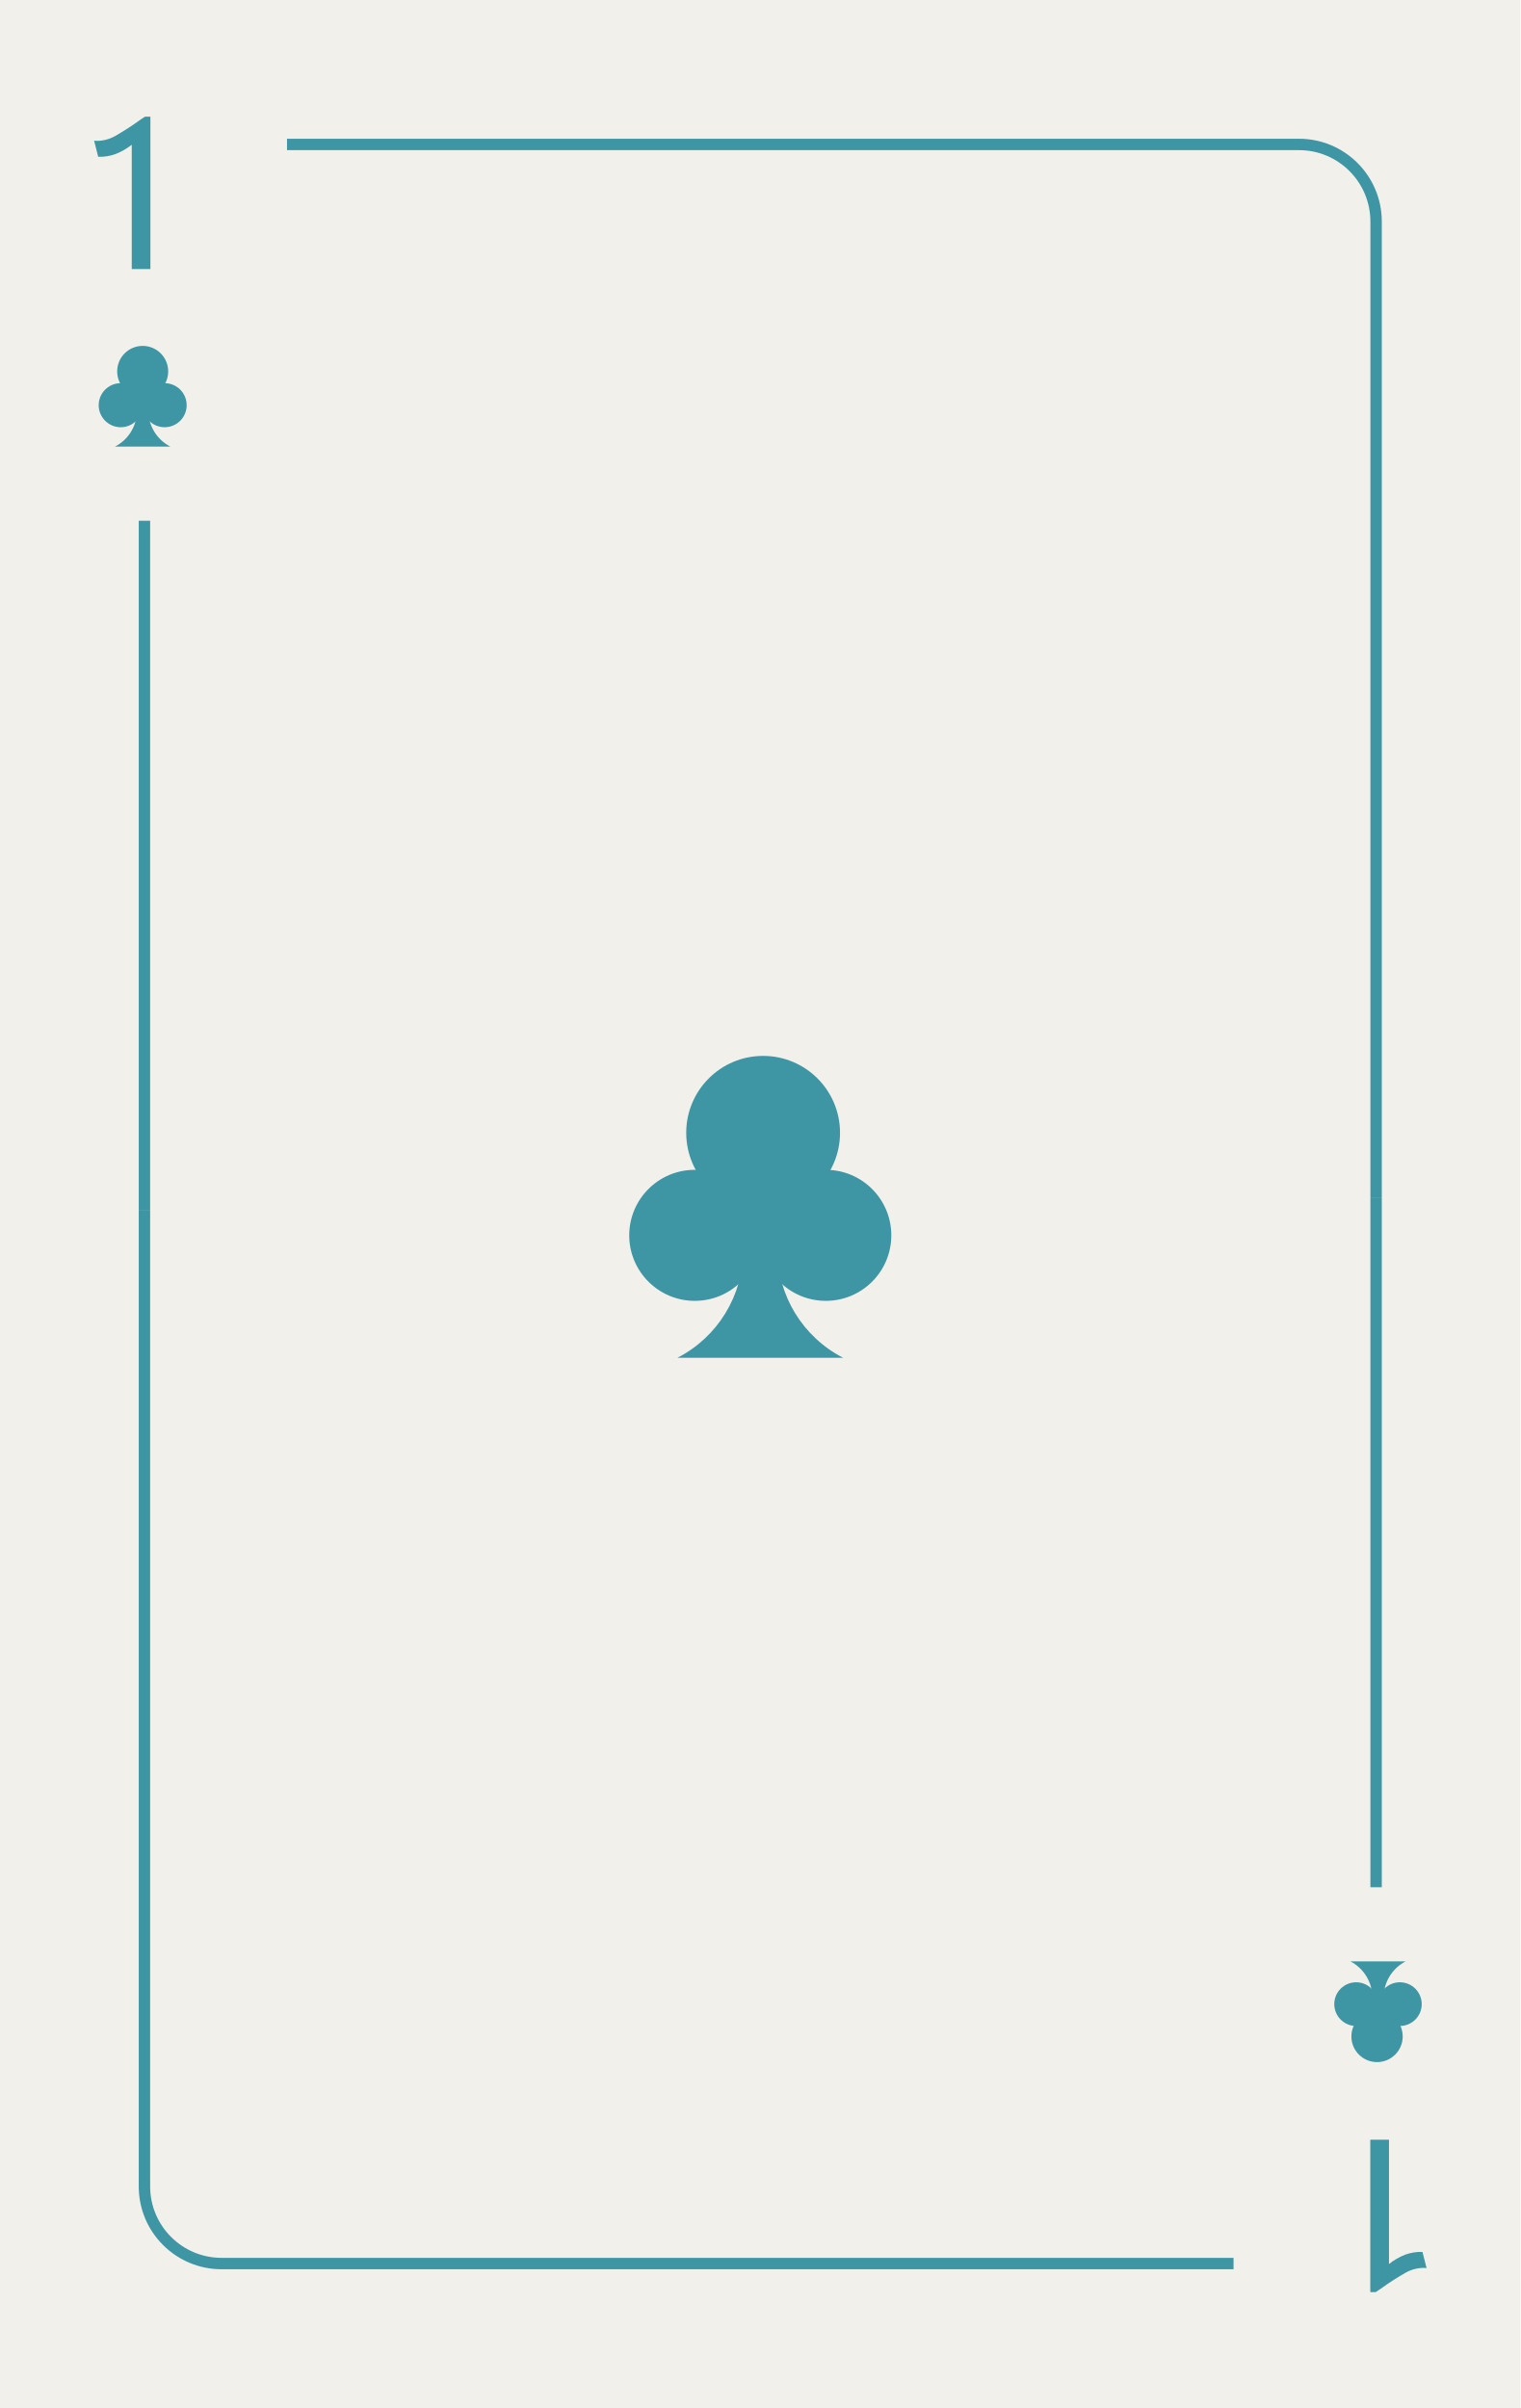
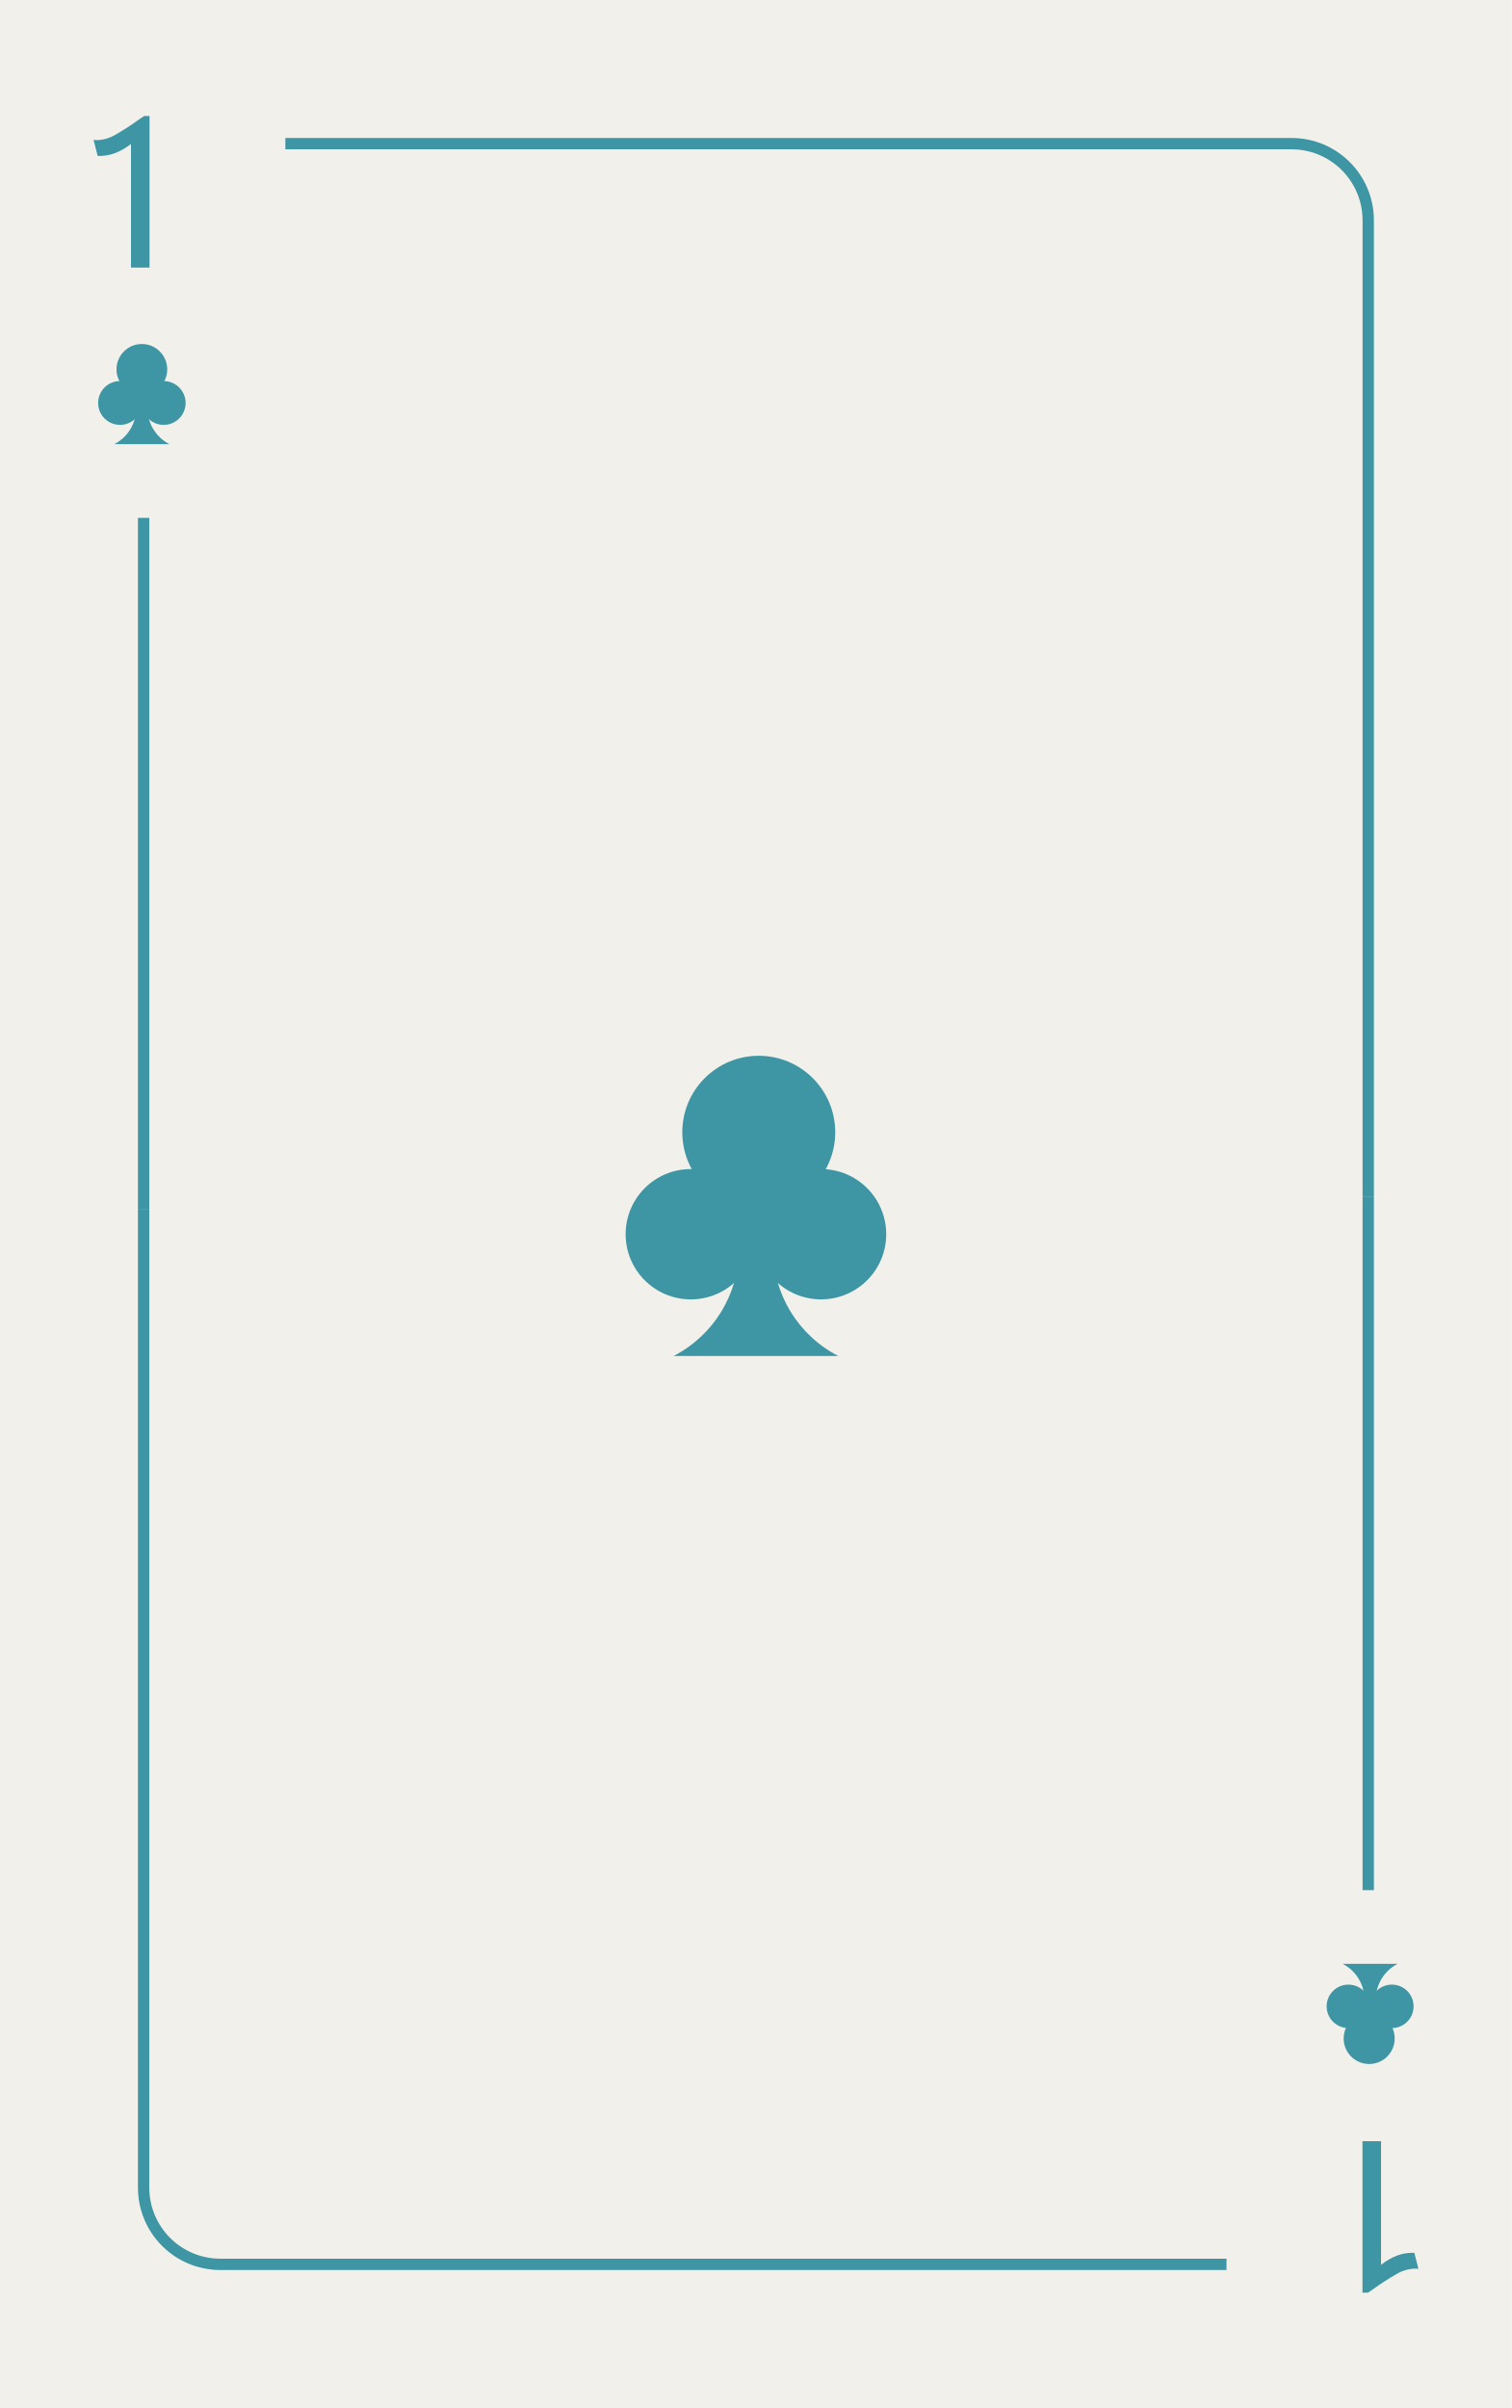
- <svg xmlns="http://www.w3.org/2000/svg" viewBox="0 0 800 1267">
+ <svg xmlns="http://www.w3.org/2000/svg" viewBox="0 0 800 1274">
  <defs>
    <style>.cls-1{fill:#f2f0eb;}.cls-2{fill:#3e95a3;}</style>
  </defs>
  <g id="Layer_2" data-name="Layer 2">
-     <rect class="cls-1" width="800" height="1267" />
+     <rect class="cls-1" width="800" height="1274" />
  </g>
  <g id="Layer_1" data-name="Layer 1">
    <path class="cls-2" d="M60.91,81a23.87,23.87,0,0,1-9.24,1.5L49.51,74a9.94,9.94,0,0,0,1.8.12,19.7,19.7,0,0,0,9.42-2.64,141.27,141.27,0,0,0,13-8.4q.84-.48,2.52-1.68h2.88v80.16H69.31V76.17A33.7,33.7,0,0,1,60.91,81Z" />
-     <rect class="cls-2" x="73" y="274" width="6" height="363" />
-     <path class="cls-2" d="M727,630h-6V116.54A37.58,37.58,0,0,0,683.46,79H151V73H683.46A43.59,43.59,0,0,1,727,116.54Z" />
+     <rect class="cls-2" x="73" y="274" width="6" height="366" />
+     <path class="cls-2" d="M727,633h-6V116.54A37.58,37.58,0,0,0,683.46,79H151V73H683.46A43.59,43.59,0,0,1,727,116.54Z" />
    <circle class="cls-2" cx="75.07" cy="195.42" r="13.42" />
    <circle class="cls-2" cx="63.52" cy="213.2" r="11.59" />
    <circle class="cls-2" cx="86.62" cy="213.2" r="11.59" />
    <path class="cls-2" d="M89.66,235H60.47a21.29,21.29,0,0,0,11.59-18.94V207h6v9.06A21.28,21.28,0,0,0,89.66,235Z" />
-     <path class="cls-2" d="M739.16,1186.38a23.87,23.87,0,0,1,9.24-1.5l2.16,8.52a9.94,9.94,0,0,0-1.8-.12,19.7,19.7,0,0,0-9.42,2.64,141.27,141.27,0,0,0-13,8.4q-.84.48-2.52,1.68h-2.88v-80.16h9.84v65.4A33.7,33.7,0,0,1,739.16,1186.38Z" />
-     <rect class="cls-2" x="721" y="630" width="6" height="363" />
-     <path class="cls-2" d="M649,1194H116.54A43.59,43.59,0,0,1,73,1150.46V637h6v513.46A37.58,37.58,0,0,0,116.54,1188H649Z" />
-     <circle class="cls-2" cx="724.5" cy="1071.5" r="13.5" />
-     <circle class="cls-2" cx="736.5" cy="1054.5" r="11.5" />
-     <circle class="cls-2" cx="713.5" cy="1054.5" r="11.5" />
-     <path class="cls-2" d="M710.45,1032h29.1A21.26,21.26,0,0,0,728,1050.91V1060h-6v-9.09A21.26,21.26,0,0,0,710.45,1032Z" />
-     <circle class="cls-2" cx="401.5" cy="596.04" r="40.46" />
-     <circle class="cls-2" cx="365.53" cy="649.99" r="34.47" />
-     <circle class="cls-2" cx="434.47" cy="649.99" r="34.47" />
-     <path class="cls-2" d="M443.59,714.42H356.41A63.7,63.7,0,0,0,391,657.75V630.5h18v27.25a63.7,63.7,0,0,0,34.6,56.67Z" />
+     <path class="cls-2" d="M739.16,1193.38a23.87,23.87,0,0,1,9.24-1.5l2.16,8.52a9.94,9.94,0,0,0-1.8-.12,19.7,19.7,0,0,0-9.42,2.64,141.27,141.27,0,0,0-13,8.4q-.84.48-2.52,1.68h-2.88v-80.16h9.84v65.4A33.7,33.7,0,0,1,739.16,1193.38Z" />
+     <rect class="cls-2" x="721" y="633" width="6" height="367" />
+     <path class="cls-2" d="M649,1201H116.54A43.59,43.59,0,0,1,73,1157.46V640h6v517.46A37.58,37.58,0,0,0,116.54,1195H649Z" />
+     <circle class="cls-2" cx="724.5" cy="1078.5" r="13.5" />
+     <circle class="cls-2" cx="736.5" cy="1061.5" r="11.5" />
+     <circle class="cls-2" cx="713.5" cy="1061.5" r="11.5" />
+     <path class="cls-2" d="M710.45,1039h29.1A21.26,21.26,0,0,0,728,1057.91V1067h-6v-9.09A21.26,21.26,0,0,0,710.45,1039Z" />
+     <circle class="cls-2" cx="401.5" cy="599.04" r="40.46" />
+     <circle class="cls-2" cx="365.53" cy="652.99" r="34.47" />
+     <circle class="cls-2" cx="434.47" cy="652.99" r="34.47" />
+     <path class="cls-2" d="M443.59,717.42H356.41A63.7,63.7,0,0,0,391,660.75V633.5h18v27.25a63.7,63.7,0,0,0,34.6,56.67Z" />
  </g>
</svg>
